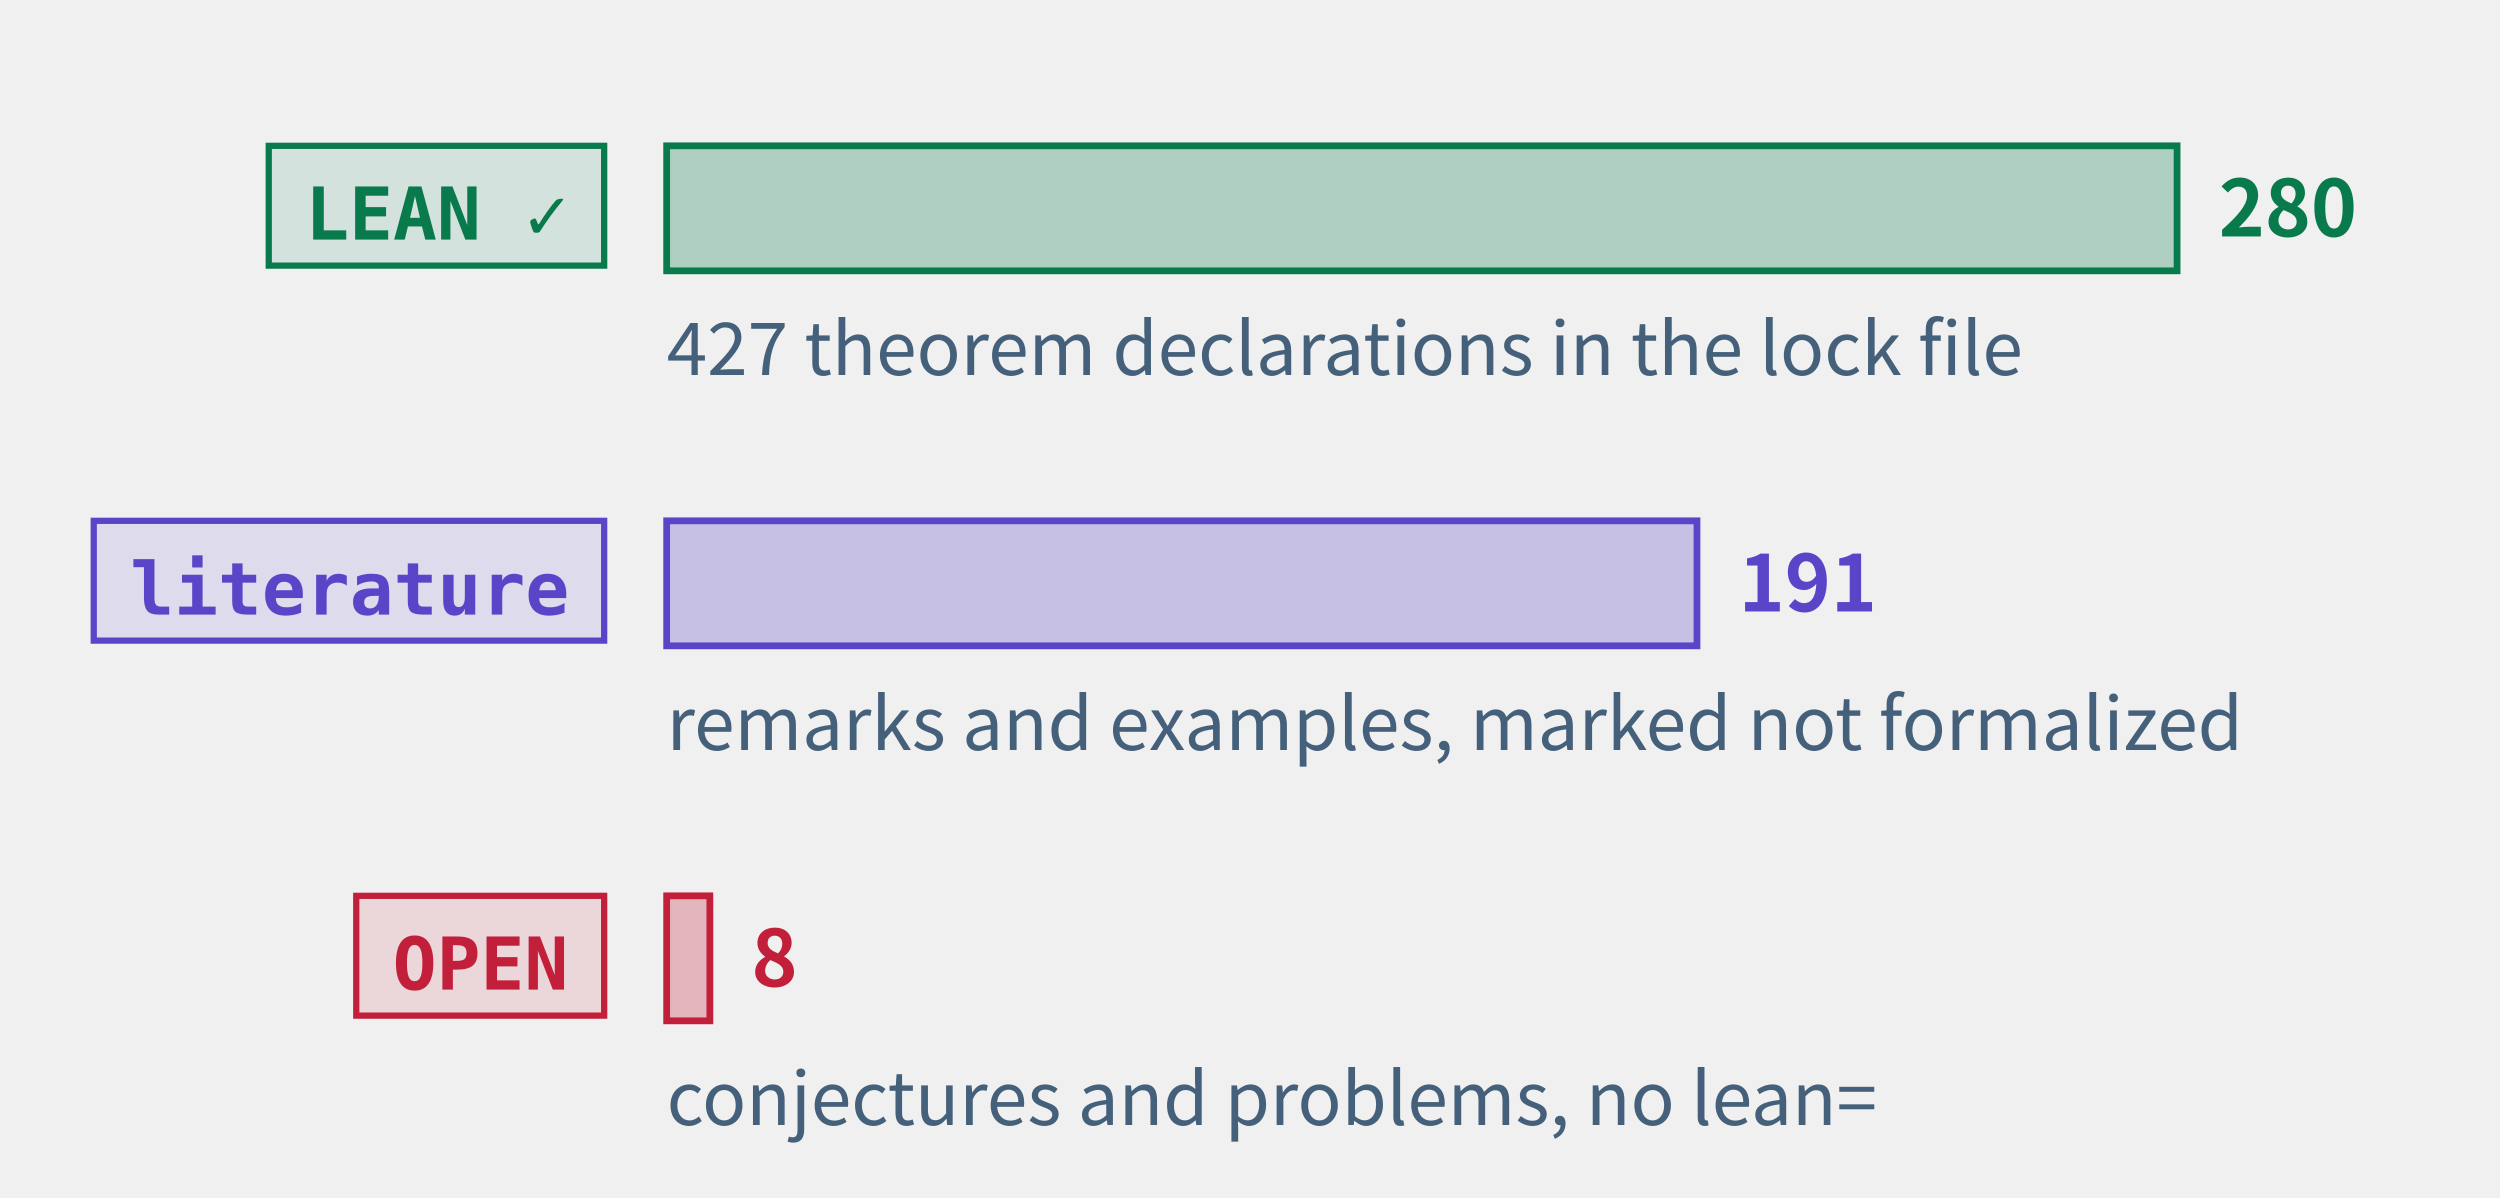
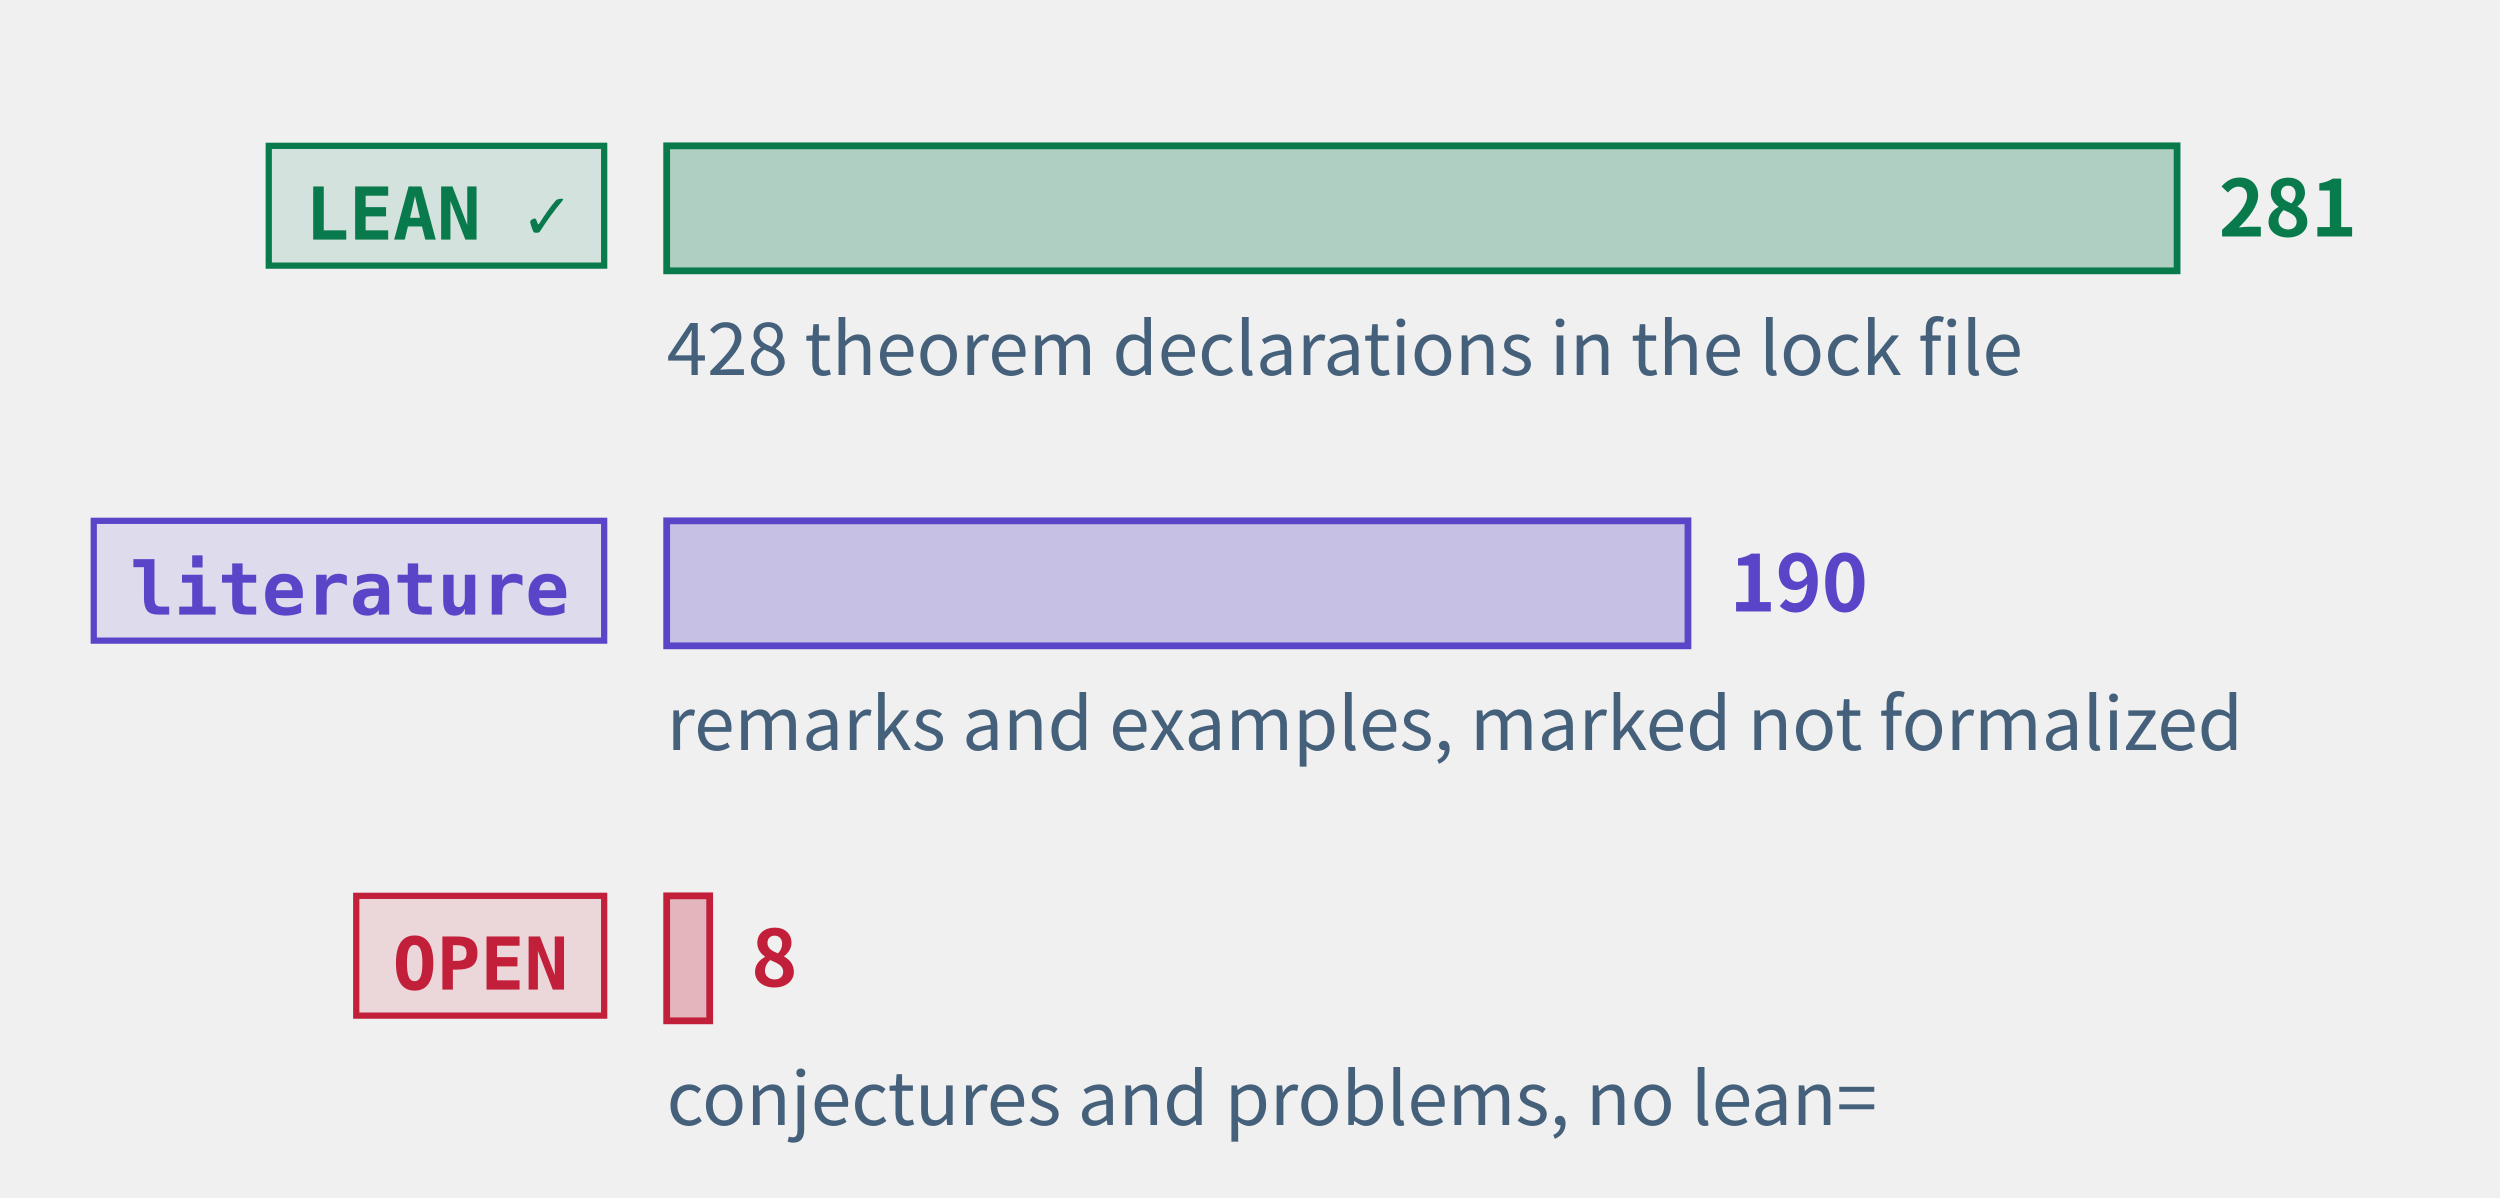
<svg xmlns="http://www.w3.org/2000/svg" class="tr-fig" data-tr-fig="prelude-three-tiers" data-lang="en" viewBox="0 0 480 230" width="480" height="230" font-family="'Noto Sans SC', 'Noto Sans CJK SC', 'Source Sans 3', 'PingFang SC', 'Microsoft YaHei', system-ui, sans-serif" role="img" aria-label="Three bars, each with a tag. The top bar is green, tagged LEAN ✓: the theorems, lemmas, propositions and corollaries with a Lean reference, the longest. The middle bar is violet, tagged “literature”: the remarks and examples marked as literature results. The bottom bar is red, tagged OPEN: the open conjectures and problems, very short. Each bar ends in its count; under the green bar a note gives the number of theorem declarations in the lock file.">
  <style>.ts-ink{stroke:#0b1622}.tf-ink{fill:#0b1622}.ts-dim{stroke:#45607a}.tf-dim{fill:#45607a}.ts-faint{stroke:#9db3c4}.tf-faint{fill:#9db3c4}.ts-edge{stroke:#b9d0dd}.tf-edge{fill:#b9d0dd}.ts-hot{stroke:#5f9bb5}.tf-hot{fill:#5f9bb5}.ts-bg{stroke:#ffffff}.tf-bg{fill:#ffffff}.ts-panel{stroke:#eef5f9}.tf-panel{fill:#eef5f9}.ts-sheet{stroke:#f7fbfd}.tf-sheet{fill:#f7fbfd}.ts-cyan{stroke:#007c8a}.tf-cyan{fill:#007c8a}.ts-magenta{stroke:#b0128f}.tf-magenta{fill:#b0128f}.ts-amber{stroke:#946200}.tf-amber{fill:#946200}.ts-violet{stroke:#5a45c8}.tf-violet{fill:#5a45c8}.ts-ok{stroke:#087a4c}.tf-ok{fill:#087a4c}.ts-warn{stroke:#c21f3a}.tf-warn{fill:#c21f3a}.ts-blue{stroke:#1d5fd0}.tf-blue{fill:#1d5fd0}.ts-orange{stroke:#b85410}.tf-orange{fill:#b85410}.ts-sigma{stroke:#28405a}.tf-sigma{fill:#28405a}@media (prefers-color-scheme:dark){.ts-ink{stroke:#d4efff}.tf-ink{fill:#d4efff}.ts-dim{stroke:#6f8ea5}.tf-dim{fill:#6f8ea5}.ts-faint{stroke:#34506a}.tf-faint{fill:#34506a}.ts-edge{stroke:#143049}.tf-edge{fill:#143049}.ts-hot{stroke:#1f5d7c}.tf-hot{fill:#1f5d7c}.ts-bg{stroke:#03060c}.tf-bg{fill:#03060c}.ts-panel{stroke:#07101b}.tf-panel{fill:#07101b}.ts-sheet{stroke:#050c16}.tf-sheet{fill:#050c16}.ts-cyan{stroke:#19f0ff}.tf-cyan{fill:#19f0ff}.ts-magenta{stroke:#ff2fd0}.tf-magenta{fill:#ff2fd0}.ts-amber{stroke:#ffc83d}.tf-amber{fill:#ffc83d}.ts-violet{stroke:#9d8cff}.tf-violet{fill:#9d8cff}.ts-ok{stroke:#46ffb2}.tf-ok{fill:#46ffb2}.ts-warn{stroke:#ff5064}.tf-warn{fill:#ff5064}.ts-blue{stroke:#2a7bff}.tf-blue{fill:#2a7bff}.ts-orange{stroke:#ff8a3c}.tf-orange{fill:#ff8a3c}.ts-sigma{stroke:#cfe3ff}.tf-sigma{fill:#cfe3ff}}</style>
  <rect x="51.6" y="28" width="64.4" height="23" class="ts-ok tf-ok" stroke-width="1.2" fill-opacity="0.12" />
  <text class="tf-ok tr-fig-mono" x="58.6" y="46" font-size="14" font-family="'JetBrains Mono', 'DejaVu Sans Mono', ui-monospace, Menlo, Consolas, monospace" font-weight="600">LEAN ✓</text>
  <rect x="128" y="28" width="290" height="24" class="ts-ok tf-ok" stroke-width="1.3" fill-opacity="0.28" />
-   <text class="tf-ok" x="426" y="45.4" font-size="15" font-weight="600">280</text>
+   <text class="tf-ok" x="426" y="45.4" font-size="15" font-weight="600">281</text>
  <rect x="18" y="100" width="98" height="23" class="ts-violet tf-violet" stroke-width="1.2" fill-opacity="0.12" />
  <text class="tf-violet tr-fig-mono" x="25" y="118" font-size="14" font-family="'JetBrains Mono', 'DejaVu Sans Mono', ui-monospace, Menlo, Consolas, monospace" font-weight="600">literature</text>
-   <rect x="128" y="100" width="197.82" height="24" class="ts-violet tf-violet" stroke-width="1.3" fill-opacity="0.28" />
-   <text class="tf-violet" x="333.82" y="117.4" font-size="15" font-weight="600">191</text>
+   <rect x="128" y="100" width="196.09" height="24" class="ts-violet tf-violet" stroke-width="1.3" fill-opacity="0.28" />
+   <text class="tf-violet" x="332.09" y="117.4" font-size="15" font-weight="600">190</text>
  <rect x="68.4" y="172" width="47.6" height="23" class="ts-warn tf-warn" stroke-width="1.2" fill-opacity="0.12" />
  <text class="tf-warn tr-fig-mono" x="75.4" y="190" font-size="14" font-family="'JetBrains Mono', 'DejaVu Sans Mono', ui-monospace, Menlo, Consolas, monospace" font-weight="600">OPEN</text>
-   <rect x="128" y="172" width="8.29" height="24" class="ts-warn tf-warn" stroke-width="1.3" fill-opacity="0.28" />
-   <text class="tf-warn" x="144.29" y="189.4" font-size="15" font-weight="600">8</text>
-   <text class="tf-dim" x="128" y="72" font-size="14">427 theorem declarations in the lock file</text>
+   <rect x="128" y="172" width="8.26" height="24" class="ts-warn tf-warn" stroke-width="1.3" fill-opacity="0.28" />
+   <text class="tf-warn" x="144.26" y="189.4" font-size="15" font-weight="600">8</text>
+   <text class="tf-dim" x="128" y="72" font-size="14">428 theorem declarations in the lock file</text>
  <text class="tf-dim" x="128" y="144" font-size="14">remarks and examples, marked not formalized</text>
  <text class="tf-dim" x="128" y="216" font-size="14">conjectures and problems, no lean=</text>
</svg>
